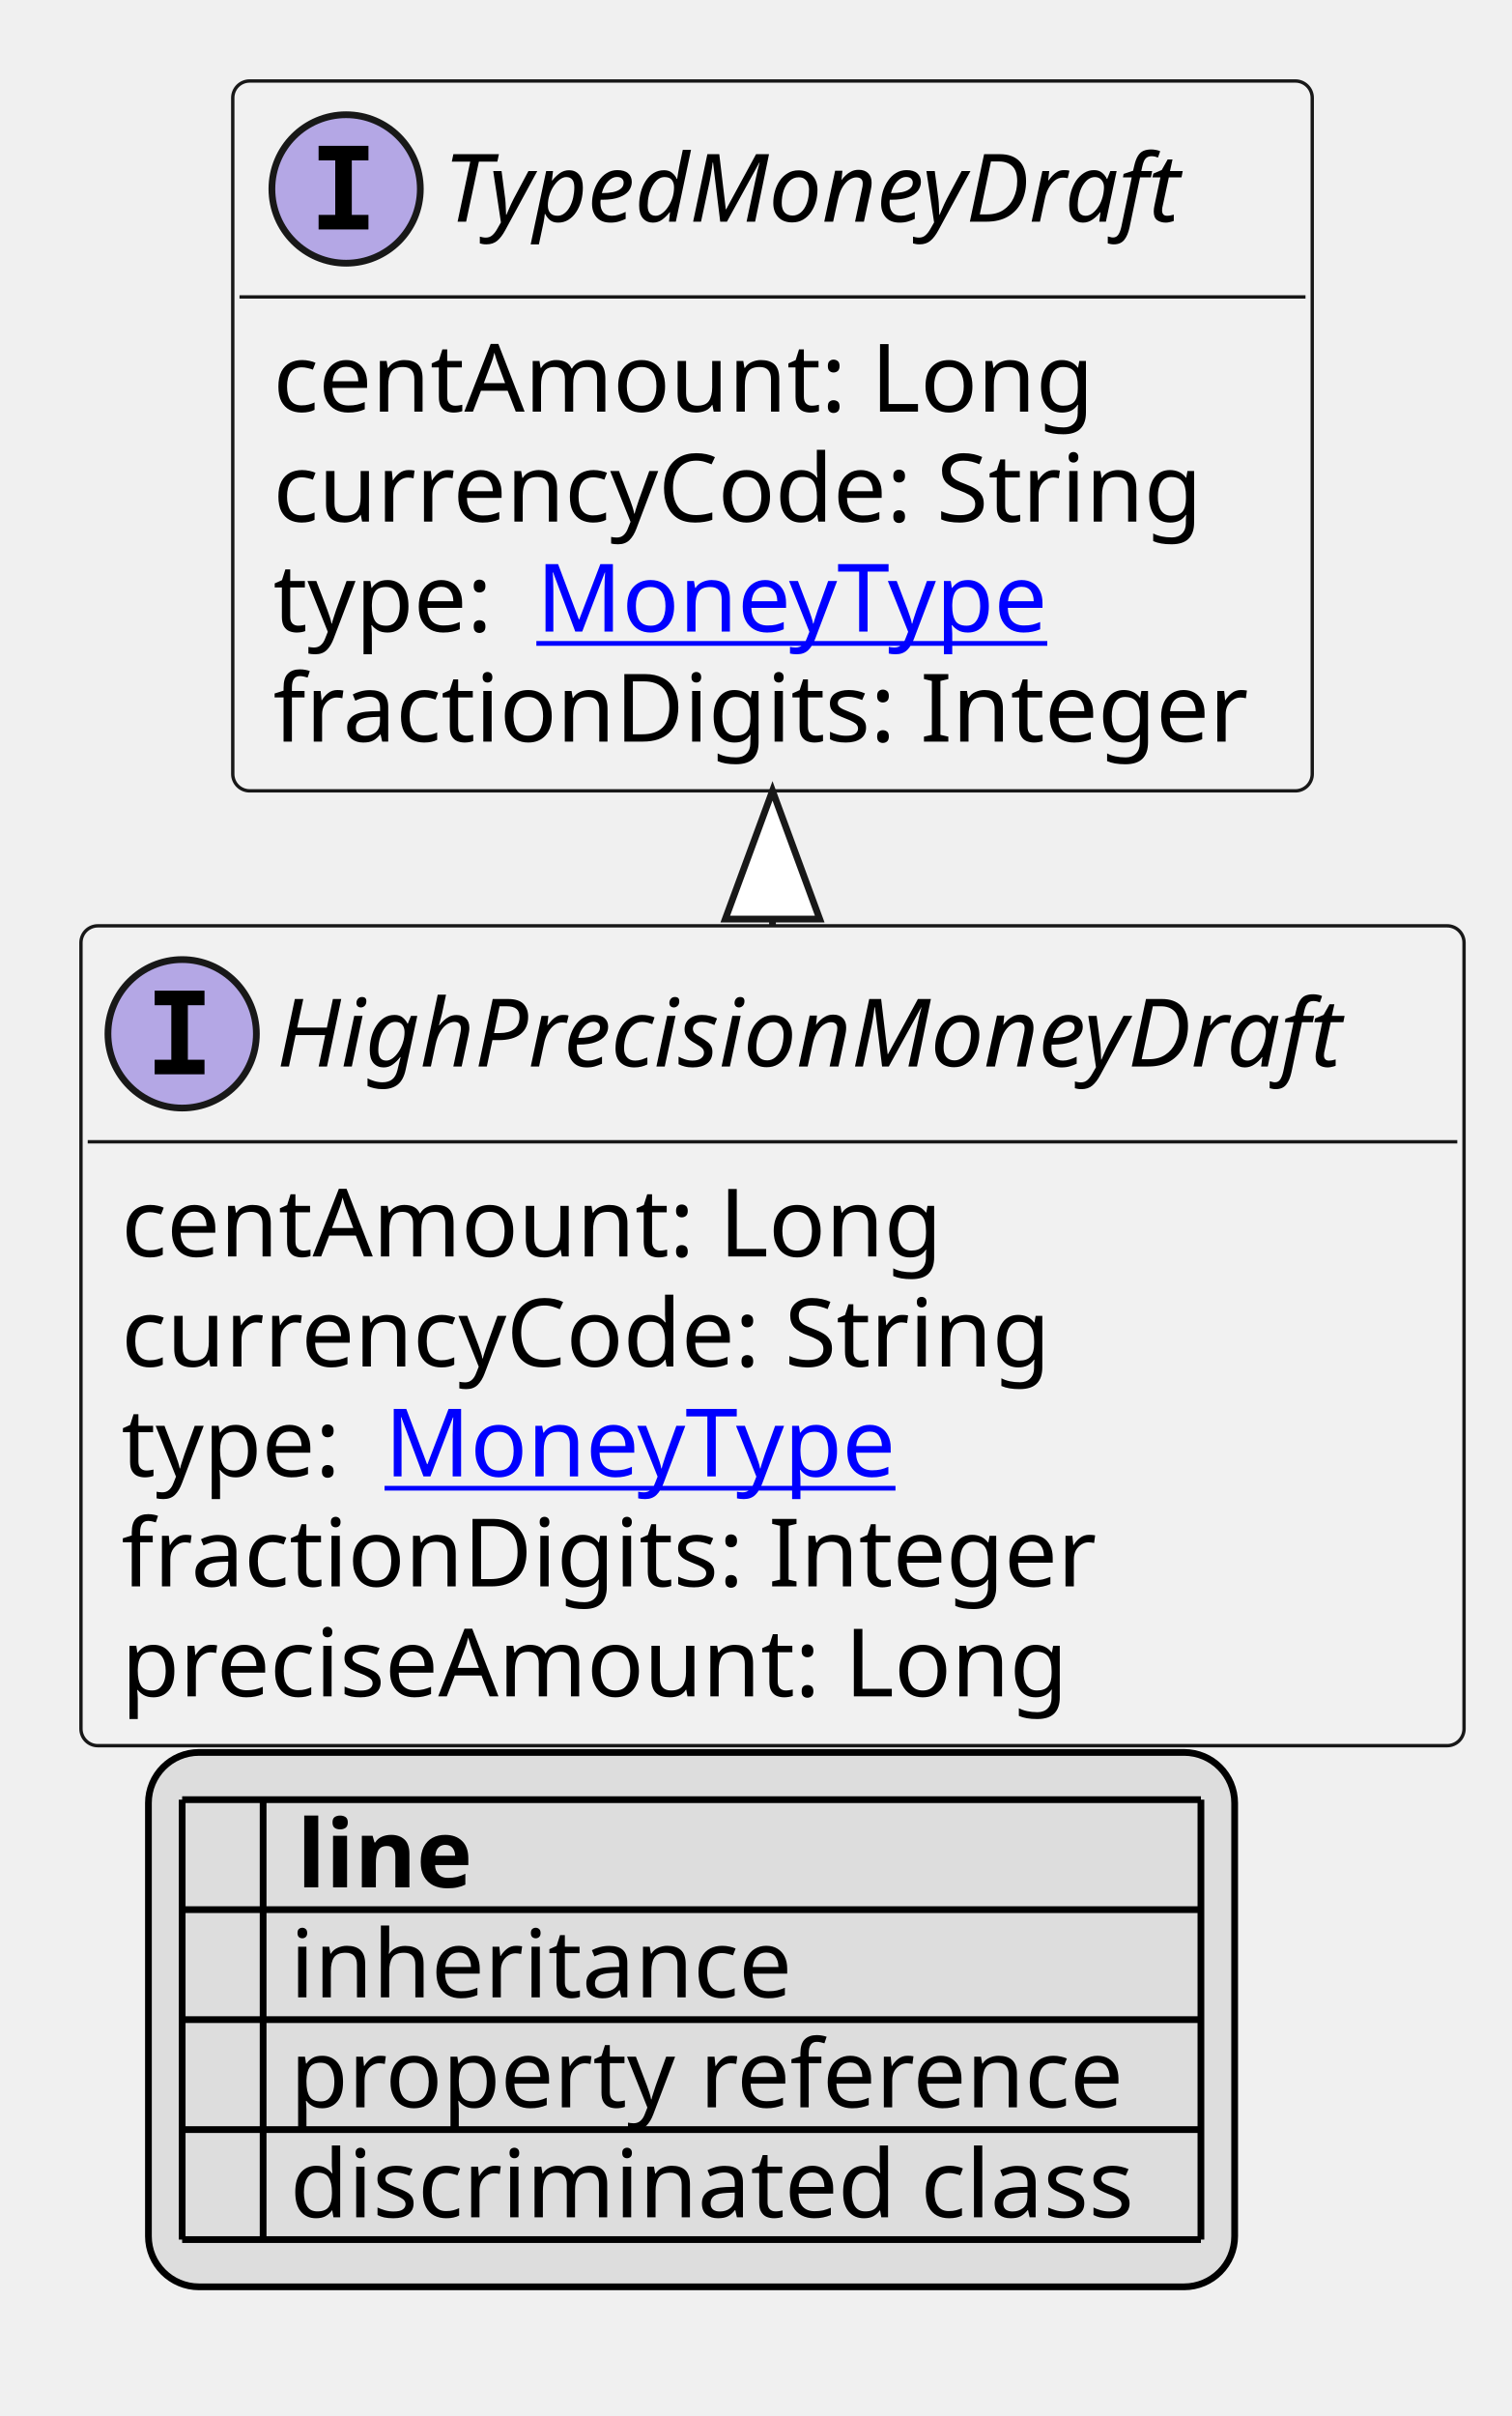
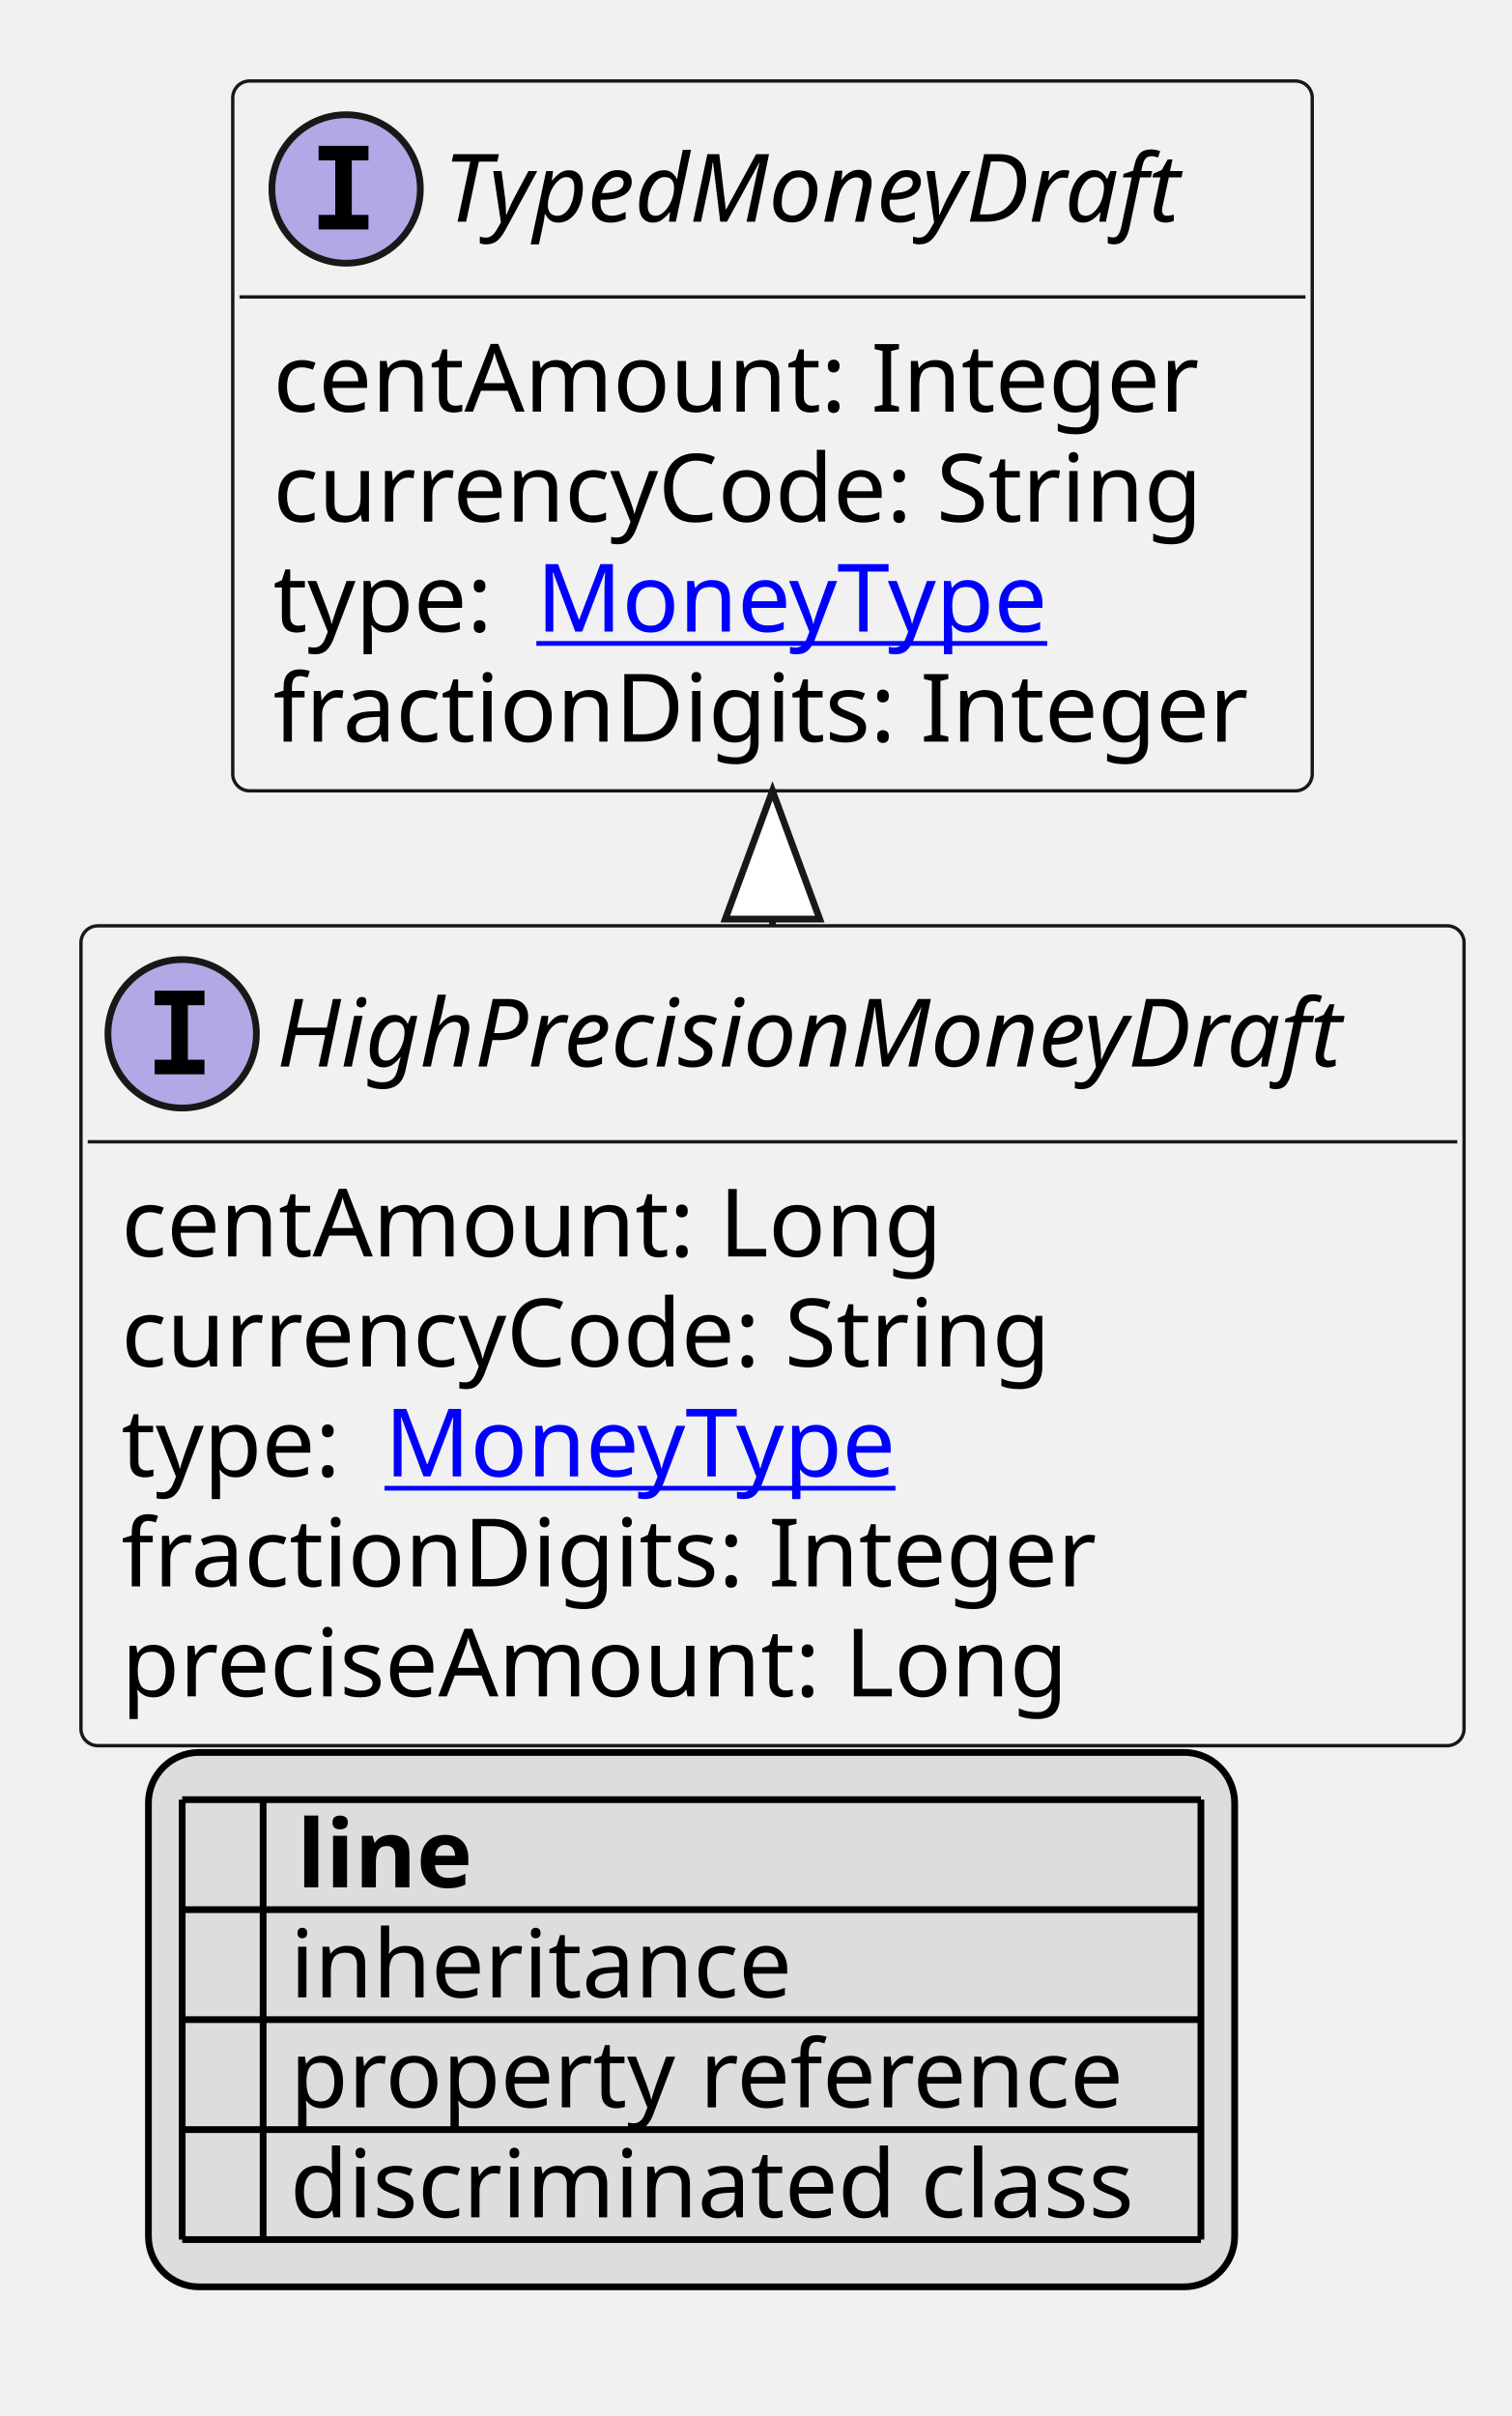
<svg xmlns="http://www.w3.org/2000/svg" xmlns:xlink="http://www.w3.org/1999/xlink" contentStyleType="text/css" height="358px" preserveAspectRatio="none" style="width:224px;height:358px;background:#FFFFFF;" version="1.1" viewBox="0 0 224 358" width="224px" zoomAndPan="magnify">
  <defs>
-     <filter height="1" id="b14m3luiumstoi0" width="1" x="0" y="0">
+     <filter height="1" id="b18jem7rrs9lq00" width="1" x="0" y="0">
      <feFlood flood-color="#000000" result="flood" />
      <feComposite in="SourceGraphic" in2="flood" operator="over" />
    </filter>
-     <filter height="1" id="b14m3luiumstoi1" width="1" x="0" y="0">
+     <filter height="1" id="b18jem7rrs9lq01" width="1" x="0" y="0">
      <feFlood flood-color="#008000" result="flood" />
      <feComposite in="SourceGraphic" in2="flood" operator="over" />
    </filter>
-     <filter height="1" id="b14m3luiumstoi2" width="1" x="0" y="0">
+     <filter height="1" id="b18jem7rrs9lq02" width="1" x="0" y="0">
      <feFlood flood-color="#0000FF" result="flood" />
      <feComposite in="SourceGraphic" in2="flood" operator="over" />
    </filter>
  </defs>
  <g>
    <a href="HighPrecisionMoneyDraft.svg" target="_top" title="HighPrecisionMoneyDraft.svg" xlink:actuate="onRequest" xlink:href="HighPrecisionMoneyDraft.svg" xlink:show="new" xlink:title="HighPrecisionMoneyDraft.svg" xlink:type="simple">
      <g id="elem_HighPrecisionMoneyDraft">
        <rect codeLine="10" fill="#F1F1F1" height="121.484" id="HighPrecisionMoneyDraft" rx="2.5" ry="2.5" style="stroke:#181818;stroke-width:0.5;" width="205" x="12" y="137.188" />
        <ellipse cx="27" cy="153.188" fill="#B4A7E5" rx="11" ry="11" style="stroke:#181818;stroke-width:1.0;" />
        <path d="M22.922,148.953 L22.922,146.797 L30.312,146.797 L30.312,148.953 L27.844,148.953 L27.844,157.031 L30.312,157.031 L30.312,159.188 L22.922,159.188 L22.922,157.031 L25.391,157.031 L25.391,148.953 L22.922,148.953 Z " fill="#000000" />
        <text fill="#000000" font-family="sans-serif" font-size="14" font-style="italic" lengthAdjust="spacing" textLength="173" x="41" y="158.034">HighPrecisionMoneyDraft</text>
        <line style="stroke:#181818;stroke-width:0.5;" x1="13" x2="216" y1="169.188" y2="169.188" />
        <text fill="#000000" font-family="sans-serif" font-size="14" lengthAdjust="spacing" textLength="128" x="18" y="186.183">centAmount: Long</text>
        <text fill="#000000" font-family="sans-serif" font-size="14" lengthAdjust="spacing" textLength="146" x="18" y="202.48">currencyCode: String</text>
        <text fill="#000000" font-family="sans-serif" font-size="14" lengthAdjust="spacing" textLength="35" x="18" y="218.776">type:</text>
        <a href="MoneyType.svg" target="_top" title="MoneyType.svg" xlink:actuate="onRequest" xlink:href="MoneyType.svg" xlink:show="new" xlink:title="MoneyType.svg" xlink:type="simple">
          <text fill="#0000FF" font-family="sans-serif" font-size="14" lengthAdjust="spacing" text-decoration="underline" textLength="80" x="57" y="218.776">MoneyType</text>
        </a>
        <text fill="#000000" font-family="sans-serif" font-size="14" lengthAdjust="spacing" textLength="148" x="18" y="235.073">fractionDigits: Integer</text>
        <text fill="#000000" font-family="sans-serif" font-size="14" lengthAdjust="spacing" textLength="148" x="18" y="251.37">preciseAmount: Long</text>
      </g>
    </a>
    <a href="TypedMoneyDraft.svg" target="_top" title="TypedMoneyDraft.svg" xlink:actuate="onRequest" xlink:href="TypedMoneyDraft.svg" xlink:show="new" xlink:title="TypedMoneyDraft.svg" xlink:type="simple">
      <g id="elem_TypedMoneyDraft">
        <rect codeLine="17" fill="#F1F1F1" height="105.188" id="TypedMoneyDraft" rx="2.5" ry="2.5" style="stroke:#181818;stroke-width:0.5;" width="160" x="34.5" y="12" />
        <ellipse cx="51.3" cy="28" fill="#B4A7E5" rx="11" ry="11" style="stroke:#181818;stroke-width:1.0;" />
        <path d="M47.222,23.766 L47.222,21.609 L54.612,21.609 L54.612,23.766 L52.144,23.766 L52.144,31.844 L54.612,31.844 L54.612,34 L47.222,34 L47.222,31.844 L49.691,31.844 L49.691,23.766 L47.222,23.766 Z " fill="#000000" />
        <text fill="#000000" font-family="sans-serif" font-size="14" font-style="italic" lengthAdjust="spacing" textLength="124" x="65.7" y="32.847">TypedMoneyDraft</text>
        <line style="stroke:#181818;stroke-width:0.5;" x1="35.5" x2="193.5" y1="44" y2="44" />
-         <text fill="#000000" font-family="sans-serif" font-size="14" lengthAdjust="spacing" textLength="128" x="40.5" y="60.995">centAmount: Long</text>
+         <text fill="#000000" font-family="sans-serif" font-size="14" lengthAdjust="spacing" textLength="143" x="40.5" y="60.995">centAmount: Integer</text>
        <text fill="#000000" font-family="sans-serif" font-size="14" lengthAdjust="spacing" textLength="146" x="40.5" y="77.292">currencyCode: String</text>
        <text fill="#000000" font-family="sans-serif" font-size="14" lengthAdjust="spacing" textLength="35" x="40.5" y="93.589">type:</text>
        <a href="MoneyType.svg" target="_top" title="MoneyType.svg" xlink:actuate="onRequest" xlink:href="MoneyType.svg" xlink:show="new" xlink:title="MoneyType.svg" xlink:type="simple">
          <text fill="#0000FF" font-family="sans-serif" font-size="14" lengthAdjust="spacing" text-decoration="underline" textLength="80" x="79.5" y="93.589">MoneyType</text>
        </a>
        <text fill="#000000" font-family="sans-serif" font-size="14" lengthAdjust="spacing" textLength="148" x="40.5" y="109.886">fractionDigits: Integer</text>
      </g>
    </a>
    <line style="stroke:#181818;stroke-width:1.0;" x1="114.5" x2="114.5" y1="117.188" y2="137.188" />
    <polygon fill="#FFFFFF" points="114.5,117.188,107.5,136.188,121.5,136.188,114.5,117.188" style="stroke:#181818;stroke-width:1.0;" />
    <rect fill="#DDDDDD" height="79.188" id="_legend" rx="7.5" ry="7.5" style="stroke:#000000;stroke-width:1.0;" width="161" x="22" y="259.672" />
    <text fill="#000000" font-family="sans-serif" font-size="14" font-weight="bold" lengthAdjust="spacing" textLength="5" x="27" y="279.667"> </text>
    <text fill="#000000" font-family="sans-serif" font-size="14" font-weight="bold" lengthAdjust="spacing" textLength="28" x="44" y="279.667">line</text>
-     <text fill="#000000" filter="url(#b14m3luiumstoi0)" font-family="sans-serif" font-size="14" lengthAdjust="spacing" textLength="12" x="27" y="295.964">   </text>
+     <text fill="#000000" filter="url(#b18jem7rrs9lq00)" font-family="sans-serif" font-size="14" lengthAdjust="spacing" textLength="12" x="27" y="295.964">   </text>
    <text fill="#000000" font-family="sans-serif" font-size="14" lengthAdjust="spacing" textLength="77" x="43" y="295.964">inheritance</text>
-     <text fill="#000000" filter="url(#b14m3luiumstoi1)" font-family="sans-serif" font-size="14" lengthAdjust="spacing" textLength="12" x="27" y="312.261">   </text>
+     <text fill="#000000" filter="url(#b18jem7rrs9lq01)" font-family="sans-serif" font-size="14" lengthAdjust="spacing" textLength="12" x="27" y="312.261">   </text>
    <text fill="#000000" font-family="sans-serif" font-size="14" lengthAdjust="spacing" textLength="129" x="43" y="312.261">property reference</text>
-     <text fill="#000000" filter="url(#b14m3luiumstoi2)" font-family="sans-serif" font-size="14" lengthAdjust="spacing" textLength="12" x="27" y="328.558">   </text>
+     <text fill="#000000" filter="url(#b18jem7rrs9lq02)" font-family="sans-serif" font-size="14" lengthAdjust="spacing" textLength="12" x="27" y="328.558">   </text>
    <text fill="#000000" font-family="sans-serif" font-size="14" lengthAdjust="spacing" textLength="131" x="43" y="328.558">discriminated class</text>
    <line style="stroke:#000000;stroke-width:1.0;" x1="27" x2="178" y1="266.672" y2="266.672" />
    <line style="stroke:#000000;stroke-width:1.0;" x1="27" x2="178" y1="282.969" y2="282.969" />
    <line style="stroke:#000000;stroke-width:1.0;" x1="27" x2="178" y1="299.266" y2="299.266" />
    <line style="stroke:#000000;stroke-width:1.0;" x1="27" x2="178" y1="315.562" y2="315.562" />
    <line style="stroke:#000000;stroke-width:1.0;" x1="27" x2="178" y1="331.859" y2="331.859" />
    <line style="stroke:#000000;stroke-width:1.0;" x1="27" x2="27" y1="266.672" y2="331.859" />
    <line style="stroke:#000000;stroke-width:1.0;" x1="39" x2="39" y1="266.672" y2="331.859" />
    <line style="stroke:#000000;stroke-width:1.0;" x1="178" x2="178" y1="266.672" y2="331.859" />
  </g>
</svg>
